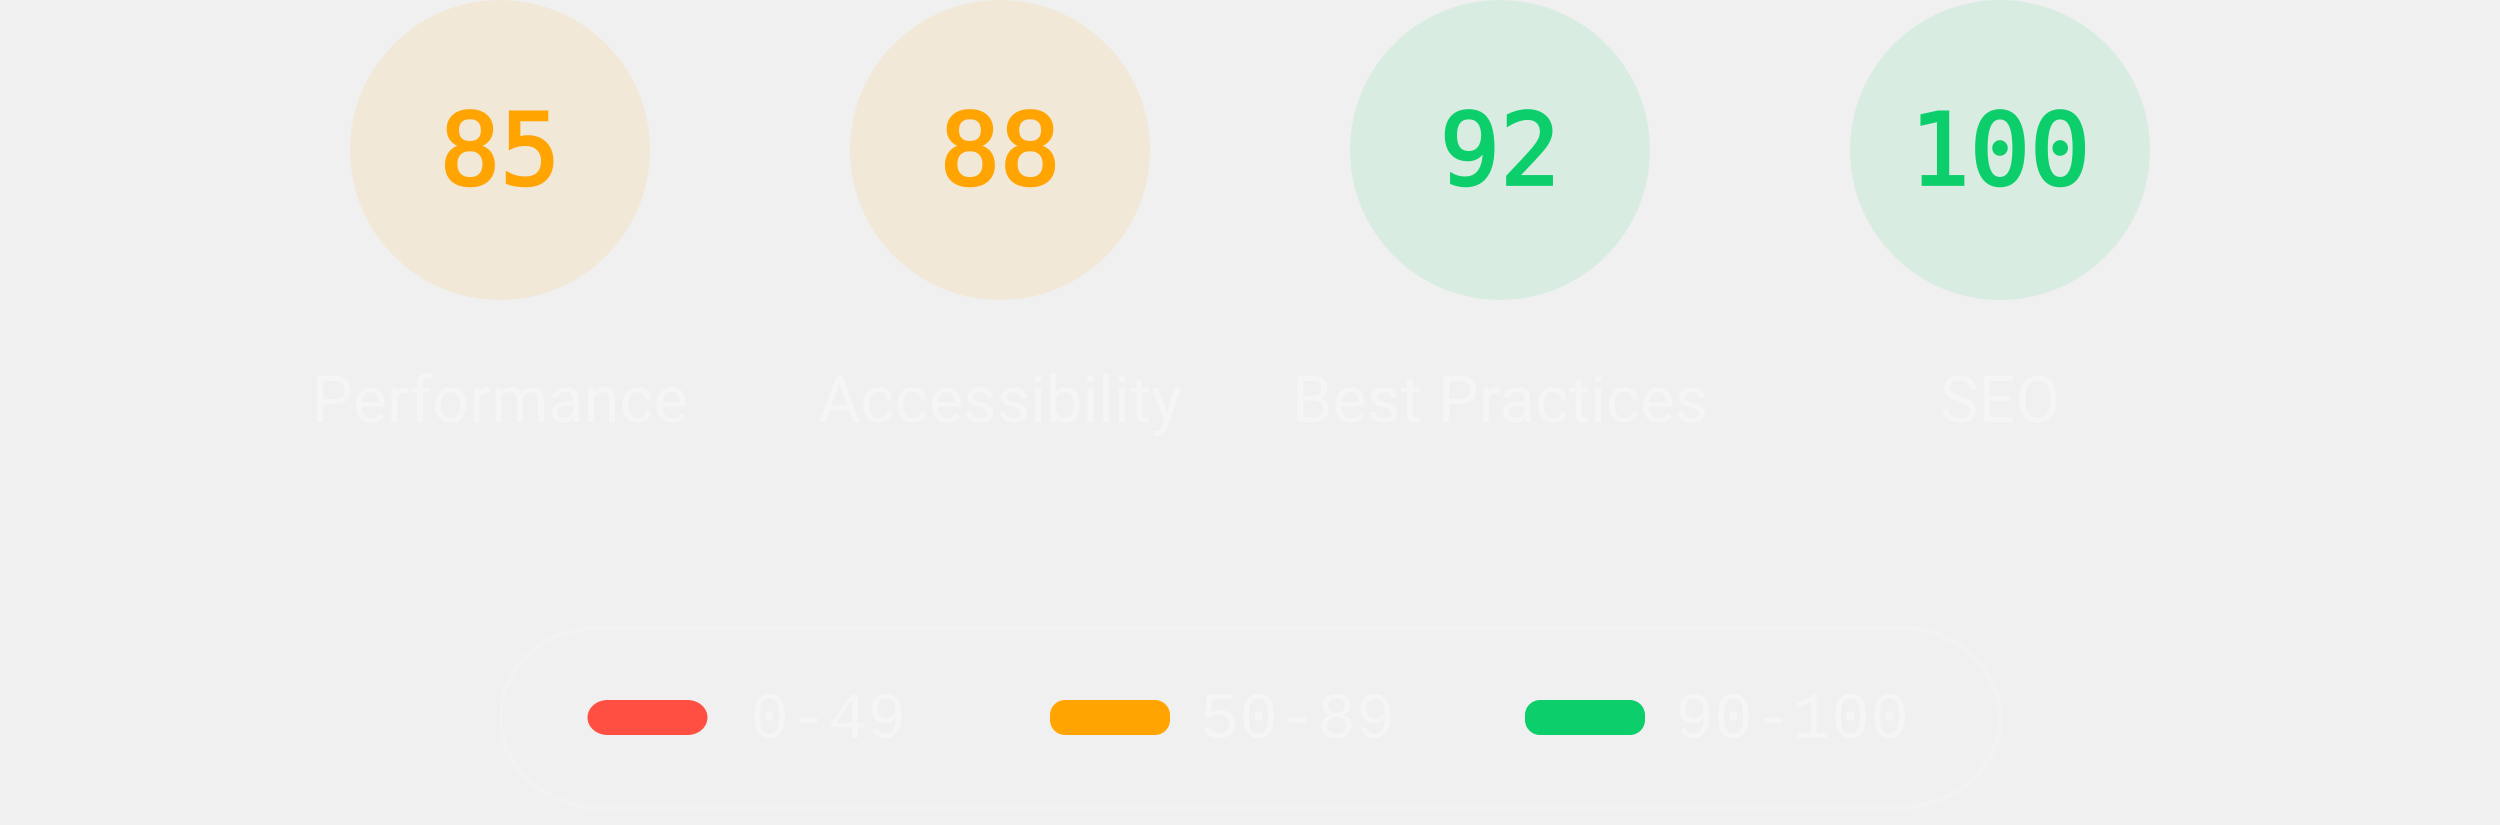
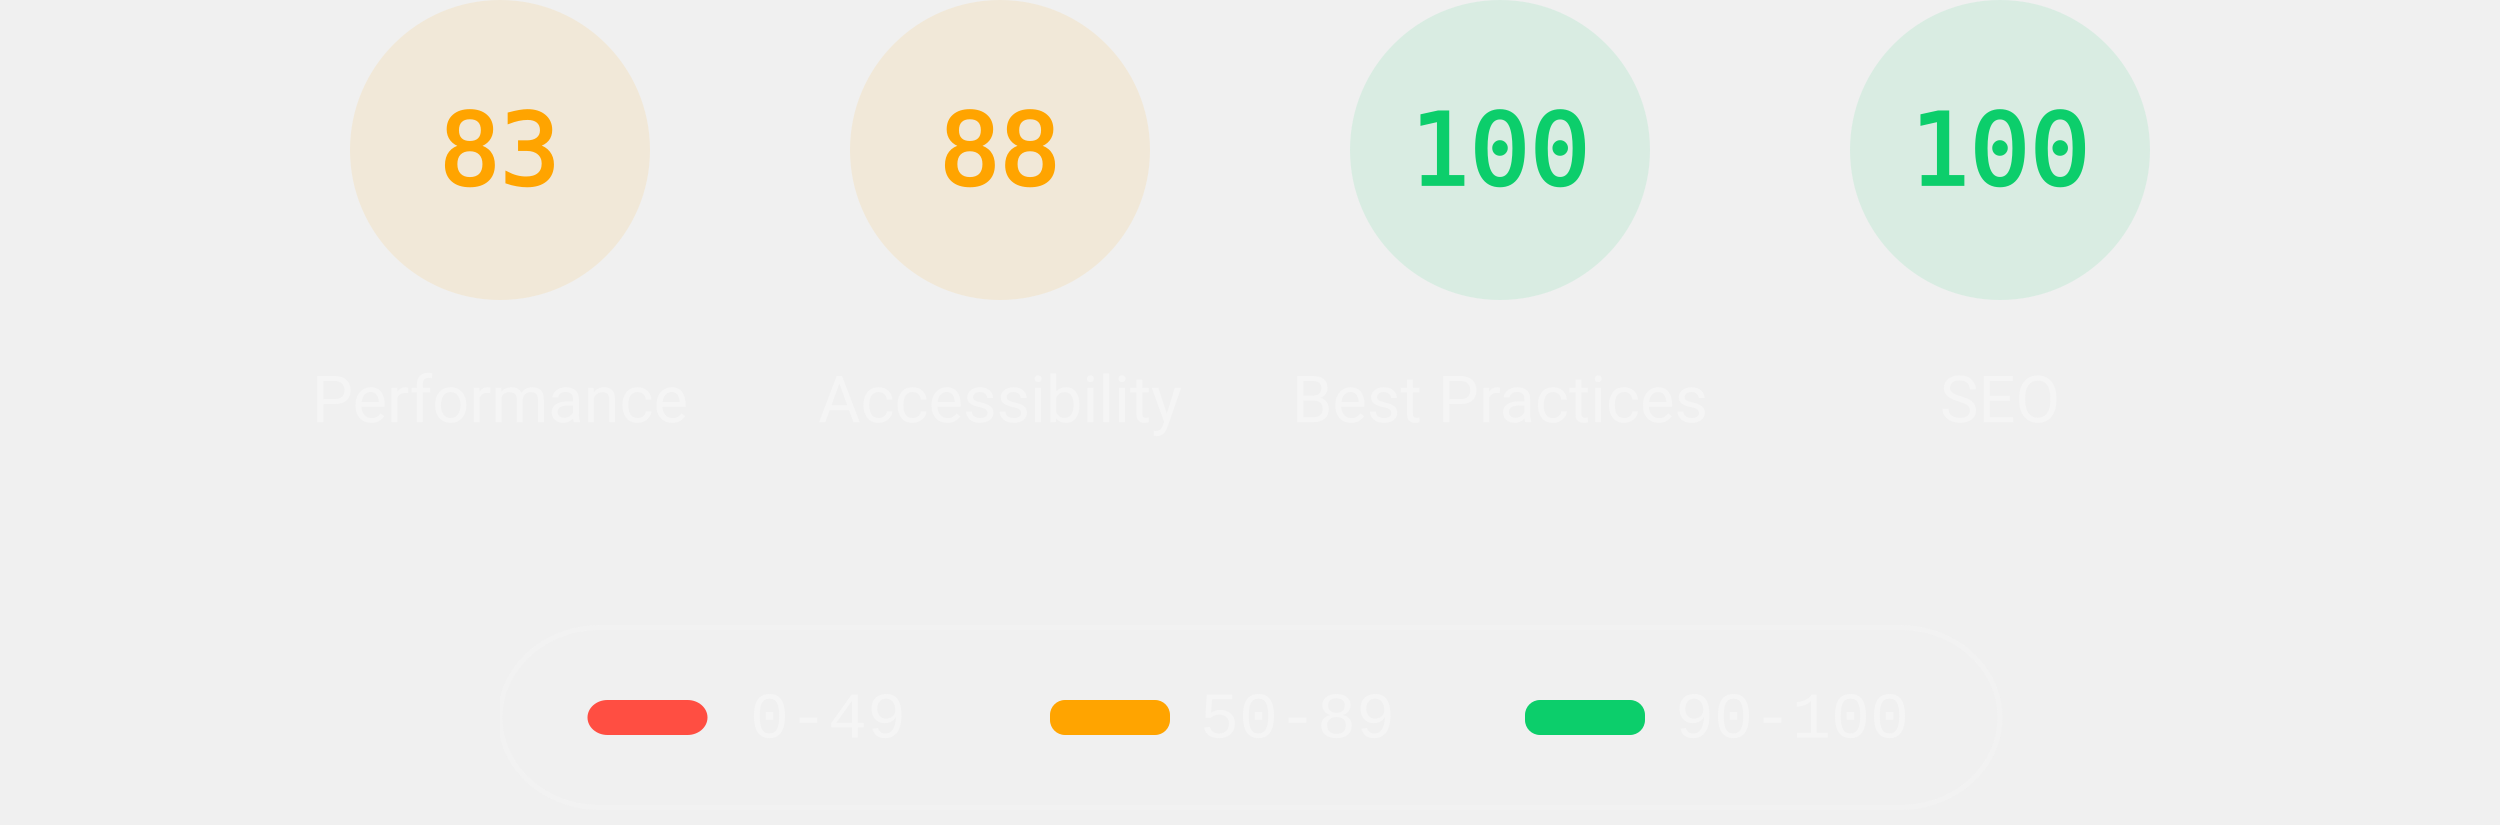
<svg xmlns="http://www.w3.org/2000/svg" class="theme--dark" fill="none" width="1000" height="330">
  <style>
			.gauge-base {
				opacity: 0.1
			}

			.gauge-arc {
				fill: none;
				animation-delay: 250ms;
				stroke-linecap: round;
				transform: rotate(-90deg);
				transform-origin: 100px 60px;
				animation: load-gauge 1s ease forwards
			}

			.guage-text {
				font-size: 40px;
				font-family: monospace;
				text-align: center
			}

			.guage-red {
				color: #ff4e42;
				fill: #ff4e42;
				stroke: #ff4e42
			}
			.guage-orange {
				color: #ffa400;
				fill: #ffa400;
				stroke: #ffa400
			}
			.guage-green {
				color: #0cce6b;
				fill: #0cce6b;
				stroke: #0cce6b
			}
			.theme--agnostic .guage-undefined {
				color: #5c5c5c;
				fill: #5c5c5c;
				stroke: #5c5c5c
			}
			.theme--light .guage-undefined {
				color: #1e1e1e;
				fill: #1e1e1e;
				stroke: #1e1e1e
			}
			.theme--dark .guage-undefined {
				color: #f5f5f5;
				fill: #f5f5f5;
				stroke: #f5f5f5
			}

			.guage-title {
				stroke: none;
				font-size: 26px;
				line-height: 26px;
				font-family: Roboto, Halvetica, Arial, sans-serif
			}
			.metric.guage-title {
				font-family: 'Courier New', Courier, monospace
			}
			.theme--agnostic .guage-title {
				color: #737373;
				fill: #737373
			}
			.theme--light .guage-title {
				color: #212121;
				fill: #212121
			}
			.theme--dark .guage-title {
				color: #f5f5f5;
				fill: #f5f5f5
			}

			@keyframes load-gauge {
				from {
					stroke-dasharray: 0 352.858
				}
			}
			.lh-gauge--pwa__disc {
				fill: #e0e0e0
			}
			.lh-gauge--pwa__logo {
				position: relative;
				fill: #b0b0b0
			}
			.lh-gauge--pwa__invisible {
				display: none
			}
			.lh-gauge--pwa__visible {
				display: inline
			}
			.guage-invisible {
				display: none
			}
			.lh-gauge--pwa__logo--primary-color {
				fill: #304ffe
			}
			.theme--agnostic .lh-gauge--pwa__logo--secondary-color {
				fill: #787878
			}
			.theme--light .lh-gauge--pwa__logo--secondary-color {
				fill: #3d3d3d
			}
			.theme--dark .lh-gauge--pwa__logo--secondary-color {
				fill: #d8b6b6
			}
			.theme--light #svg_2 {
				stroke: #00000022
			}
			.theme--agnostic #svg_2 {
				stroke: #616161
			}
			.theme--light #svg_2 {
				stroke: #00000022
			}
			.theme--dark #svg_2 {
				stroke: #f5f5f566
			}
		</style>
  <svg class="guage-div guage-perf guage-orange" viewBox="0 0 200 200" width="200" height="200" x="100" y="0">
    <circle class="gauge-base" r="56" cx="100" cy="60" stroke-width="8" />
-     <circle class="gauge-arc guage-arc-1" r="56" cx="100" cy="60" stroke-width="8" style="stroke-dasharray: 299.079, 351.858;" />
-     <text class="guage-text" x="100px" y="60px" alignment-baseline="central" dominant-baseline="central" text-anchor="middle">85</text>
+     <circle class="gauge-arc guage-arc-1" r="56" cx="100" cy="60" stroke-width="8" style="stroke-dasharray: 292.042, 351.858;" />
+     <text class="guage-text" x="100px" y="60px" alignment-baseline="central" dominant-baseline="central" text-anchor="middle">83</text>
    <text class="guage-title" x="100px" y="160px" alignment-baseline="central" dominant-baseline="central" text-anchor="middle">Performance</text>
  </svg>
  <svg class="guage-div guage-acc guage-orange" viewBox="0 0 200 200" width="200" height="200" x="300" y="0">
    <circle class="gauge-base" r="56" cx="100" cy="60" stroke-width="8" />
    <circle class="gauge-arc guage-arc-2" r="56" cx="100" cy="60" stroke-width="8" style="stroke-dasharray: 309.635, 351.858;" />
    <text class="guage-text" x="100px" y="60px" alignment-baseline="central" dominant-baseline="central" text-anchor="middle">88</text>
    <text class="guage-title" x="100px" y="160px" alignment-baseline="central" dominant-baseline="central" text-anchor="middle">Accessibility</text>
  </svg>
  <svg class="guage-div guage-best guage-green" viewBox="0 0 200 200" width="200" height="200" x="500" y="0">
    <circle class="gauge-base" r="56" cx="100" cy="60" stroke-width="8" />
-     <circle class="gauge-arc guage-arc-3" r="56" cx="100" cy="60" stroke-width="8" style="stroke-dasharray: 323.709, 351.858;" />
-     <text class="guage-text" x="100px" y="60px" alignment-baseline="central" dominant-baseline="central" text-anchor="middle">92</text>
+     <circle class="gauge-arc guage-arc-3" r="56" cx="100" cy="60" stroke-width="8" style="stroke-dasharray: 351.858, 351.858;" />
+     <text class="guage-text" x="100px" y="60px" alignment-baseline="central" dominant-baseline="central" text-anchor="middle">100</text>
    <text class="guage-title" x="100px" y="160px" alignment-baseline="central" dominant-baseline="central" text-anchor="middle">Best Practices</text>
  </svg>
  <svg class="guage-div guage-seo guage-green" viewBox="0 0 200 200" width="200" height="200" x="700" y="0">
    <circle class="gauge-base" r="56" cx="100" cy="60" stroke-width="8" />
    <circle class="gauge-arc guage-arc-4" r="56" cx="100" cy="60" stroke-width="8" style="stroke-dasharray: 351.858, 351.858;" />
    <text class="guage-text" x="100px" y="60px" alignment-baseline="central" dominant-baseline="central" text-anchor="middle">100</text>
    <text class="guage-title" x="100px" y="160px" alignment-baseline="central" dominant-baseline="central" text-anchor="middle">SEO</text>
  </svg>
  <svg class="guage-div guage-pwa guage-invisible" viewBox="0 0 200 200" width="200" height="200" x="900" y="0">
    <svg viewBox="0 0 60 60" width="112" height="112" x="44" y="4">
      <defs>
        <linearGradient id="lh-gauge--pwa__check-circle__gradient-0" x1="50%" y1="0%" x2="50%" y2="100%">
          <stop stop-color="#00C852" offset="0%" />
          <stop stop-color="#009688" offset="100%" />
        </linearGradient>
        <linearGradient id="lh-gauge--pwa__installable__shadow-gradient-0" x1="76.056%" x2="24.111%" y1="82.995%" y2="24.735%">
          <stop stop-color="#A5D6A7" offset="0%" />
          <stop stop-color="#80CBC4" offset="100%" />
        </linearGradient>
        <linearGradient id="lh-gauge--pwa__fast-reliable__shadow-gradient-0" x1="76.056%" y1="82.995%" x2="25.678%" y2="26.493%">
          <stop stop-color="#64B5F6" offset="0%" />
          <stop stop-color="#2979FF" offset="100%" />
        </linearGradient>
        <g id="lh-gauge--pwa__fast-reliable-badge-0">
          <circle fill="#FFFFFF" cx="10" cy="10" r="10" />
          <path fill="#304FFE" d="M10 3.58l5.25 2.34v3.5c0 3.23-2.24 6.26-5.25 7-3.01-.74-5.25-3.77-5.25-7v-3.5L10 3.58zm-.47 10.74l2.76-4.83.03-.07c.04-.08 0-.24-.22-.24h-1.64l.47-3.26h-.47l-2.7 4.77c-.02.01.05-.1-.04.05-.09.16-.1.31.18.31h1.63l-.47 3.27h.47z" />
        </g>
        <g id="lh-gauge--pwa__installable-badge-0">
          <circle fill="#FFFFFF" cx="10" cy="10" r="10" />
          <path fill="#009688" d="M10 4.167A5.835 5.835 0 0 0 4.167 10 5.835 5.835 0 0 0 10 15.833 5.835 5.835 0 0 0 15.833 10 5.835 5.835 0 0 0 10 4.167zm2.917 6.416h-2.334v2.334H9.417v-2.334H7.083V9.417h2.334V7.083h1.166v2.334h2.334v1.166z" />
        </g>
      </defs>
      <g stroke="none" fill-rule="nonzero">
        <circle class="lh-gauge--pwa__disc" cx="30" cy="30" r="30" />
        <g class="lh-gauge--pwa__logo">
          <path d="M35.66 19.39l.7-1.75h2L37.4 15 38.6 12l3.4 9h-2.51l-.58-1.61z" />
          <path d="M33.52 21l3.65-9h-2.42l-2.5 5.82L30.5 12h-1.86l-1.9 5.82-1.35-2.65-1.21 3.72L25.4 21h2.38l1.72-5.2 1.64 5.2z" />
          <path fill-rule="nonzero" d="M20.3 17.91h1.48c.45 0 .85-.05 1.2-.15l.39-1.18 1.07-3.3a2.64 2.64 0 0 0-.28-.37c-.55-.6-1.36-.91-2.42-.91H18v9h2.3V17.9zm1.96-3.84c.22.22.33.5.33.87 0 .36-.1.65-.29.87-.2.23-.59.35-1.15.35h-.86v-2.41h.87c.52 0 .89.1 1.1.32z" />
        </g>
        <rect class="lh-gauge--pwa__component lh-gauge--pwa__na-line lh-gauge--pwa__invisible" fill="#FFFFFF" x="20" y="32" width="20" height="4" rx="2" />
        <g class="lh-gauge--pwa__component lh-gauge--pwa__fast-reliable-badge lh-gauge--pwa__invisible" transform="translate(20, 29)">
          <path fill="url(#lh-gauge--pwa__fast-reliable__shadow-gradient-0)" d="M33.63 19.49A30 30 0 0 1 16.2 30.36L3 17.14 17.14 3l16.49 16.49z" />
          <use href="#lh-gauge--pwa__fast-reliable-badge-0" />
        </g>
        <g class="lh-gauge--pwa__component lh-gauge--pwa__installable-badge lh-gauge--pwa__invisible" transform="translate(20, 29)">
          <path fill="url(#lh-gauge--pwa__installable__shadow-gradient-0)" d="M33.629 19.487c-4.272 5.453-10.391 9.39-17.415 10.869L3 17.142 17.142 3 33.63 19.487z" />
          <use href="#lh-gauge--pwa__installable-badge-0" />
        </g>
        <g class="lh-gauge--pwa__component lh-gauge--pwa__fast-reliable-installable-badges lh-gauge--pwa__invisible">
          <g transform="translate(8, 29)">
            <path fill="url(#lh-gauge--pwa__fast-reliable__shadow-gradient-0)" d="M16.321 30.463L3 17.143 17.142 3l22.365 22.365A29.864 29.864 0 0 1 22 31c-1.942 0-3.84-.184-5.679-.537z" />
            <use href="#lh-gauge--pwa__fast-reliable-badge-0" />
          </g>
          <g transform="translate(32, 29)">
            <path fill="url(#lh-gauge--pwa__installable__shadow-gradient-0)" d="M25.982 11.84a30.107 30.107 0 0 1-13.08 15.203L3 17.143 17.142 3l8.84 8.84z" />
            <use href="#lh-gauge--pwa__installable-badge-0" />
          </g>
        </g>
        <g class="lh-gauge--pwa__component lh-gauge--pwa__check-circle lh-gauge--pwa__invisible" transform="translate(18, 28)">
          <circle fill="#FFFFFF" cx="12" cy="12" r="12" />
          <path fill="url(#lh-gauge--pwa__check-circle__gradient-0)" d="M12 2a10 10 0 1 0 0 20 10 10 0 0 0 0-20zm-2 15l-5-5 1.41-1.41L10 14.17l7.59-7.59L19 8l-9 9z" />
        </g>
      </g>
    </svg>
    <text class="guage-title" y="160px" alignment-baseline="central" dominant-baseline="central" text-anchor="middle">
      <tspan x="100px" dy="-6px">Progressive</tspan>
      <tspan x="100px" dy="30px">Web App</tspan>
    </text>
  </svg>
  <svg width="604" height="76" x="200" y="250">
    <g>
      <rect fill="none" id="canvas_background" height="80" width="604" y="-1" x="-1" />
      <g display="none" overflow="visible" y="0" x="0" height="100%" width="100%" id="canvasGrid">
        <rect fill="url(#gridpattern)" stroke-width="0" y="0" x="0" height="100%" width="100%" />
      </g>
    </g>
    <g>
      <rect fill-opacity="0" stroke-width="2" rx="40" id="svg_2" height="72" width="600" y="1" x="0" fill="#000000" />
      <rect stroke="#000" rx="8" id="svg_3" height="14" width="48" y="30" x="35" stroke-opacity="null" stroke-width="0" fill="#ff4e42" />
      <rect stroke="#000" rx="6" id="svg_4" height="14" width="48" y="30" x="220" stroke-opacity="null" stroke-width="0" fill="#ffa400" />
      <rect stroke="#000" rx="6" id="svg_5" height="14" width="48" y="30" x="410" stroke-opacity="null" stroke-width="0" fill="#0cce6b" />
      <text class="metric guage-title" xml:space="preserve" text-anchor="start" font-size="26" id="svg_6" y="45" x="100" stroke-opacity="null" stroke-width="0" stroke="#000">0-49</text>
      <text class="metric guage-title" xml:space="preserve" text-anchor="start" font-size="26" id="svg_7" y="45" x="280" stroke-opacity="null" stroke-width="0" stroke="#000">50-89</text>
      <text class="metric guage-title" xml:space="preserve" text-anchor="start" font-size="26" id="svg_8" y="45" x="470" stroke-opacity="null" stroke-width="0" stroke="#000">90-100</text>
    </g>
  </svg>
</svg>
